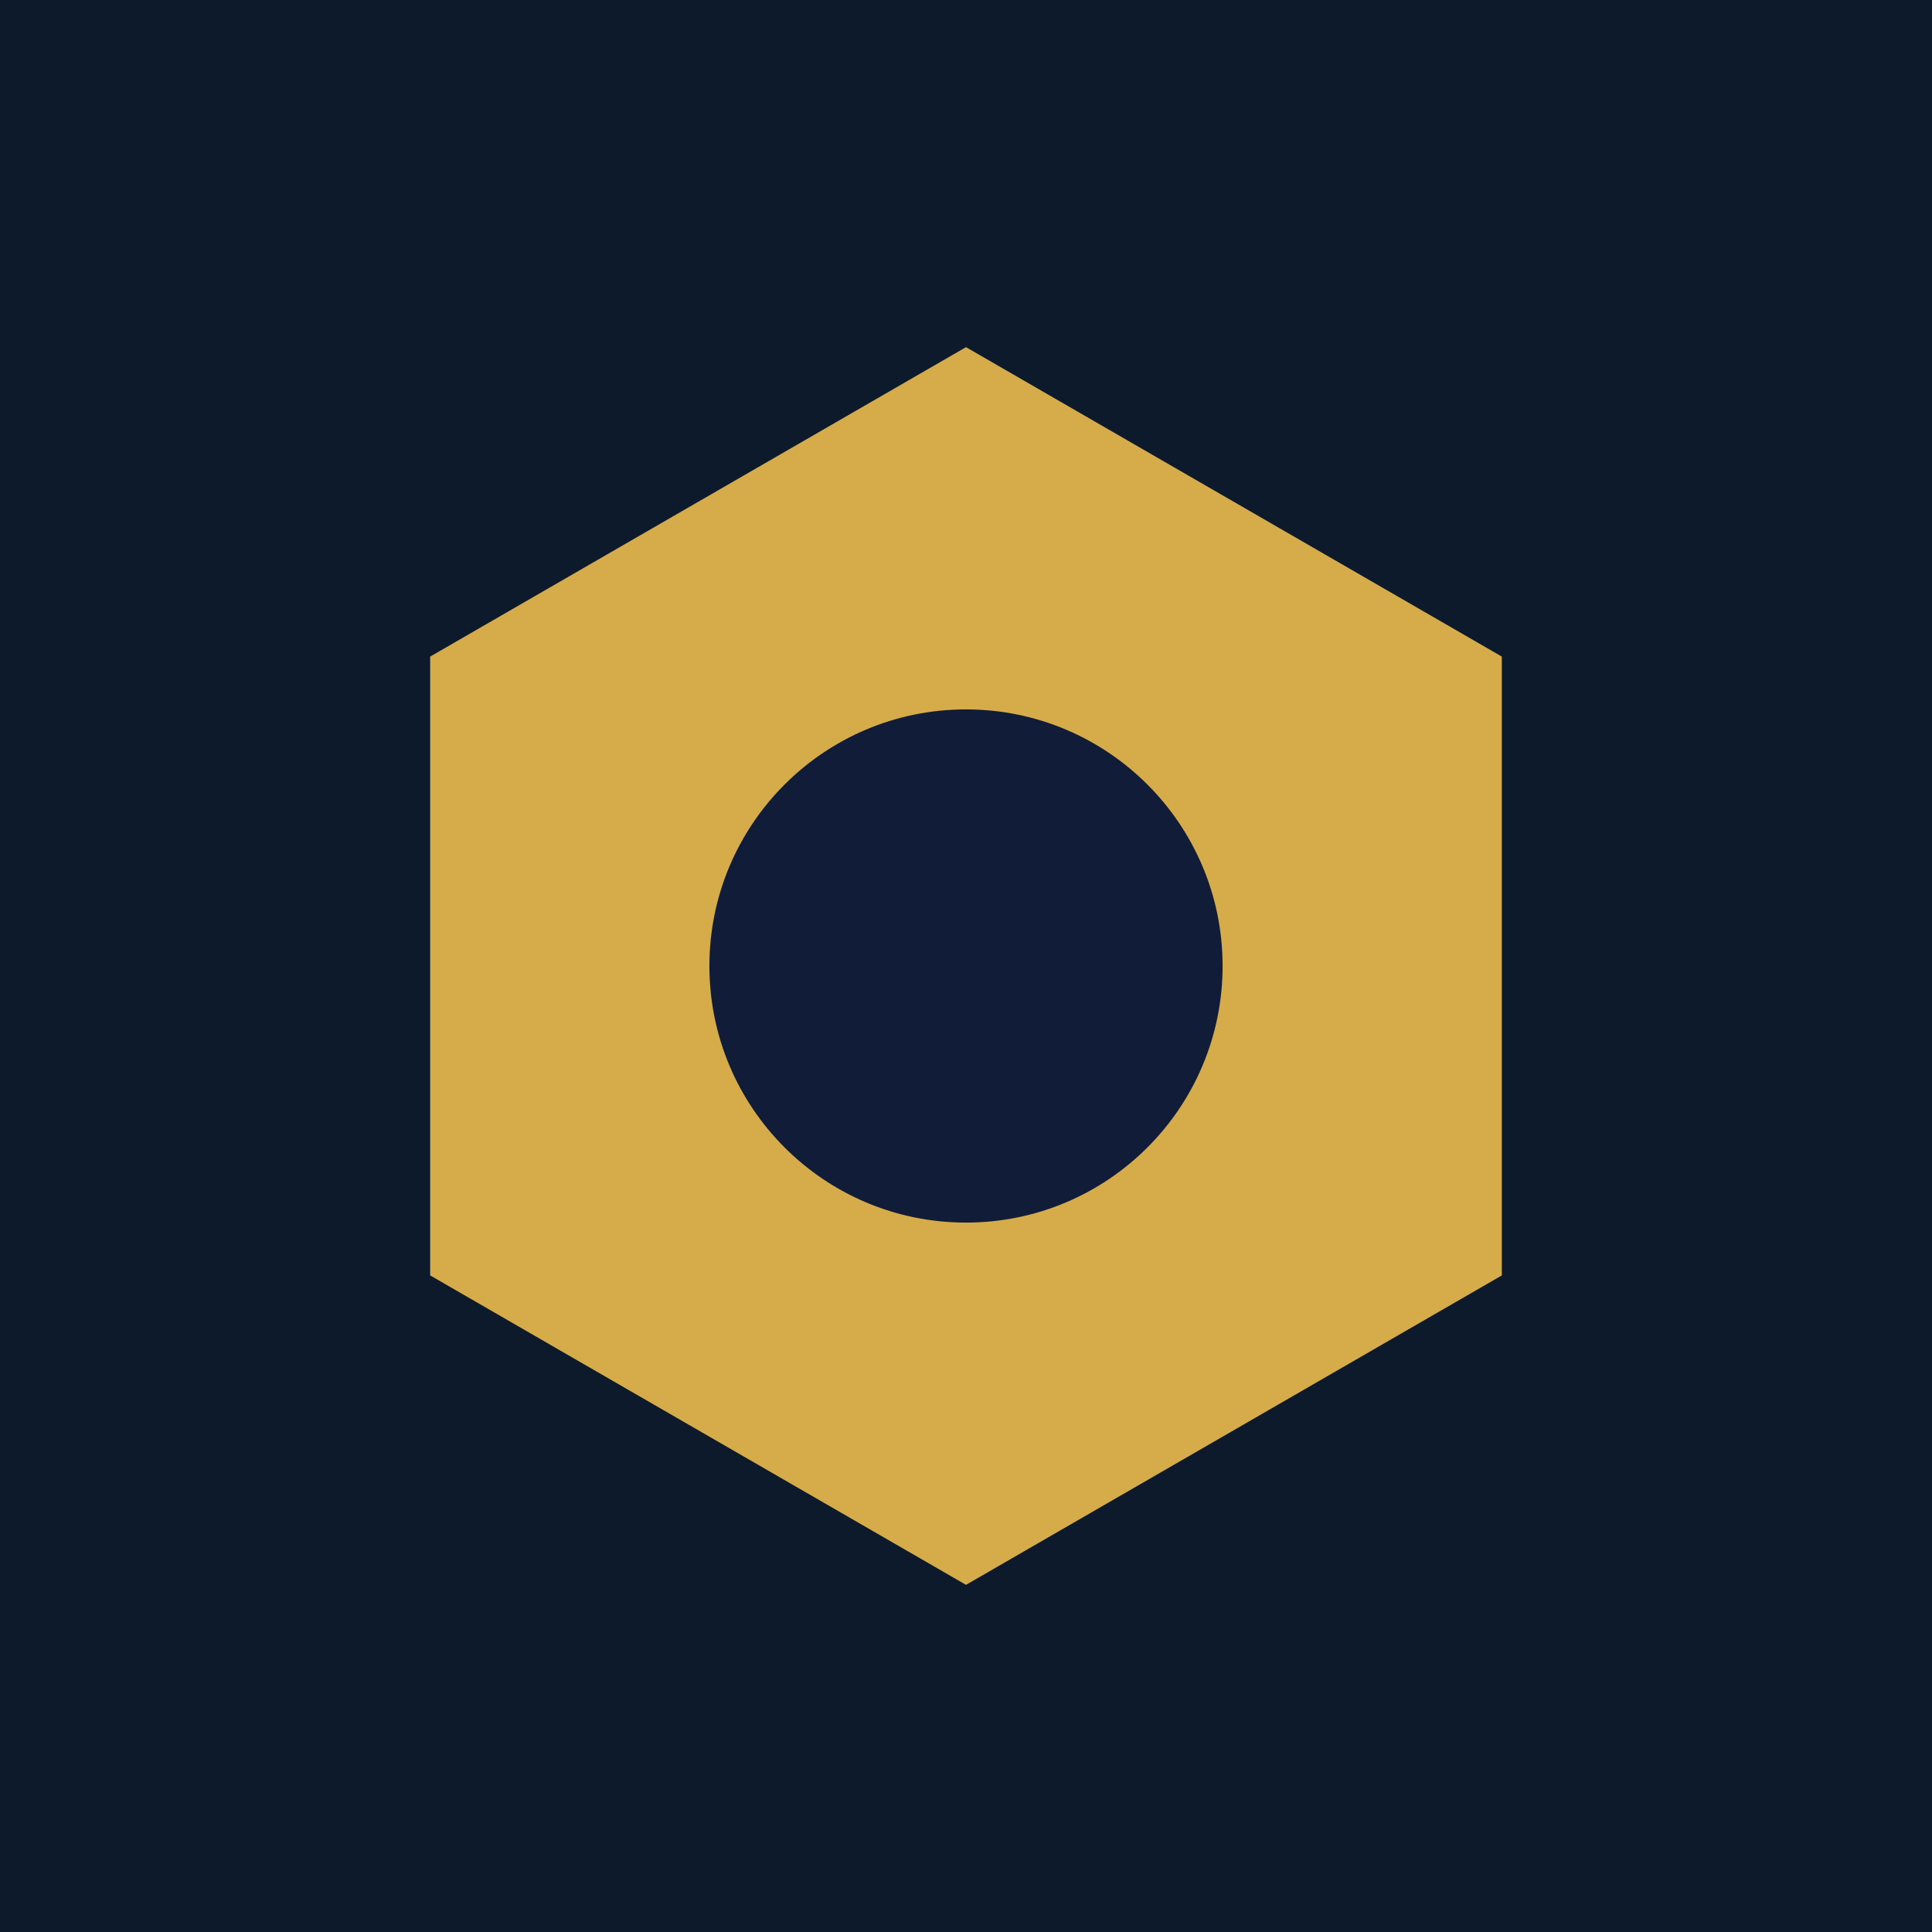
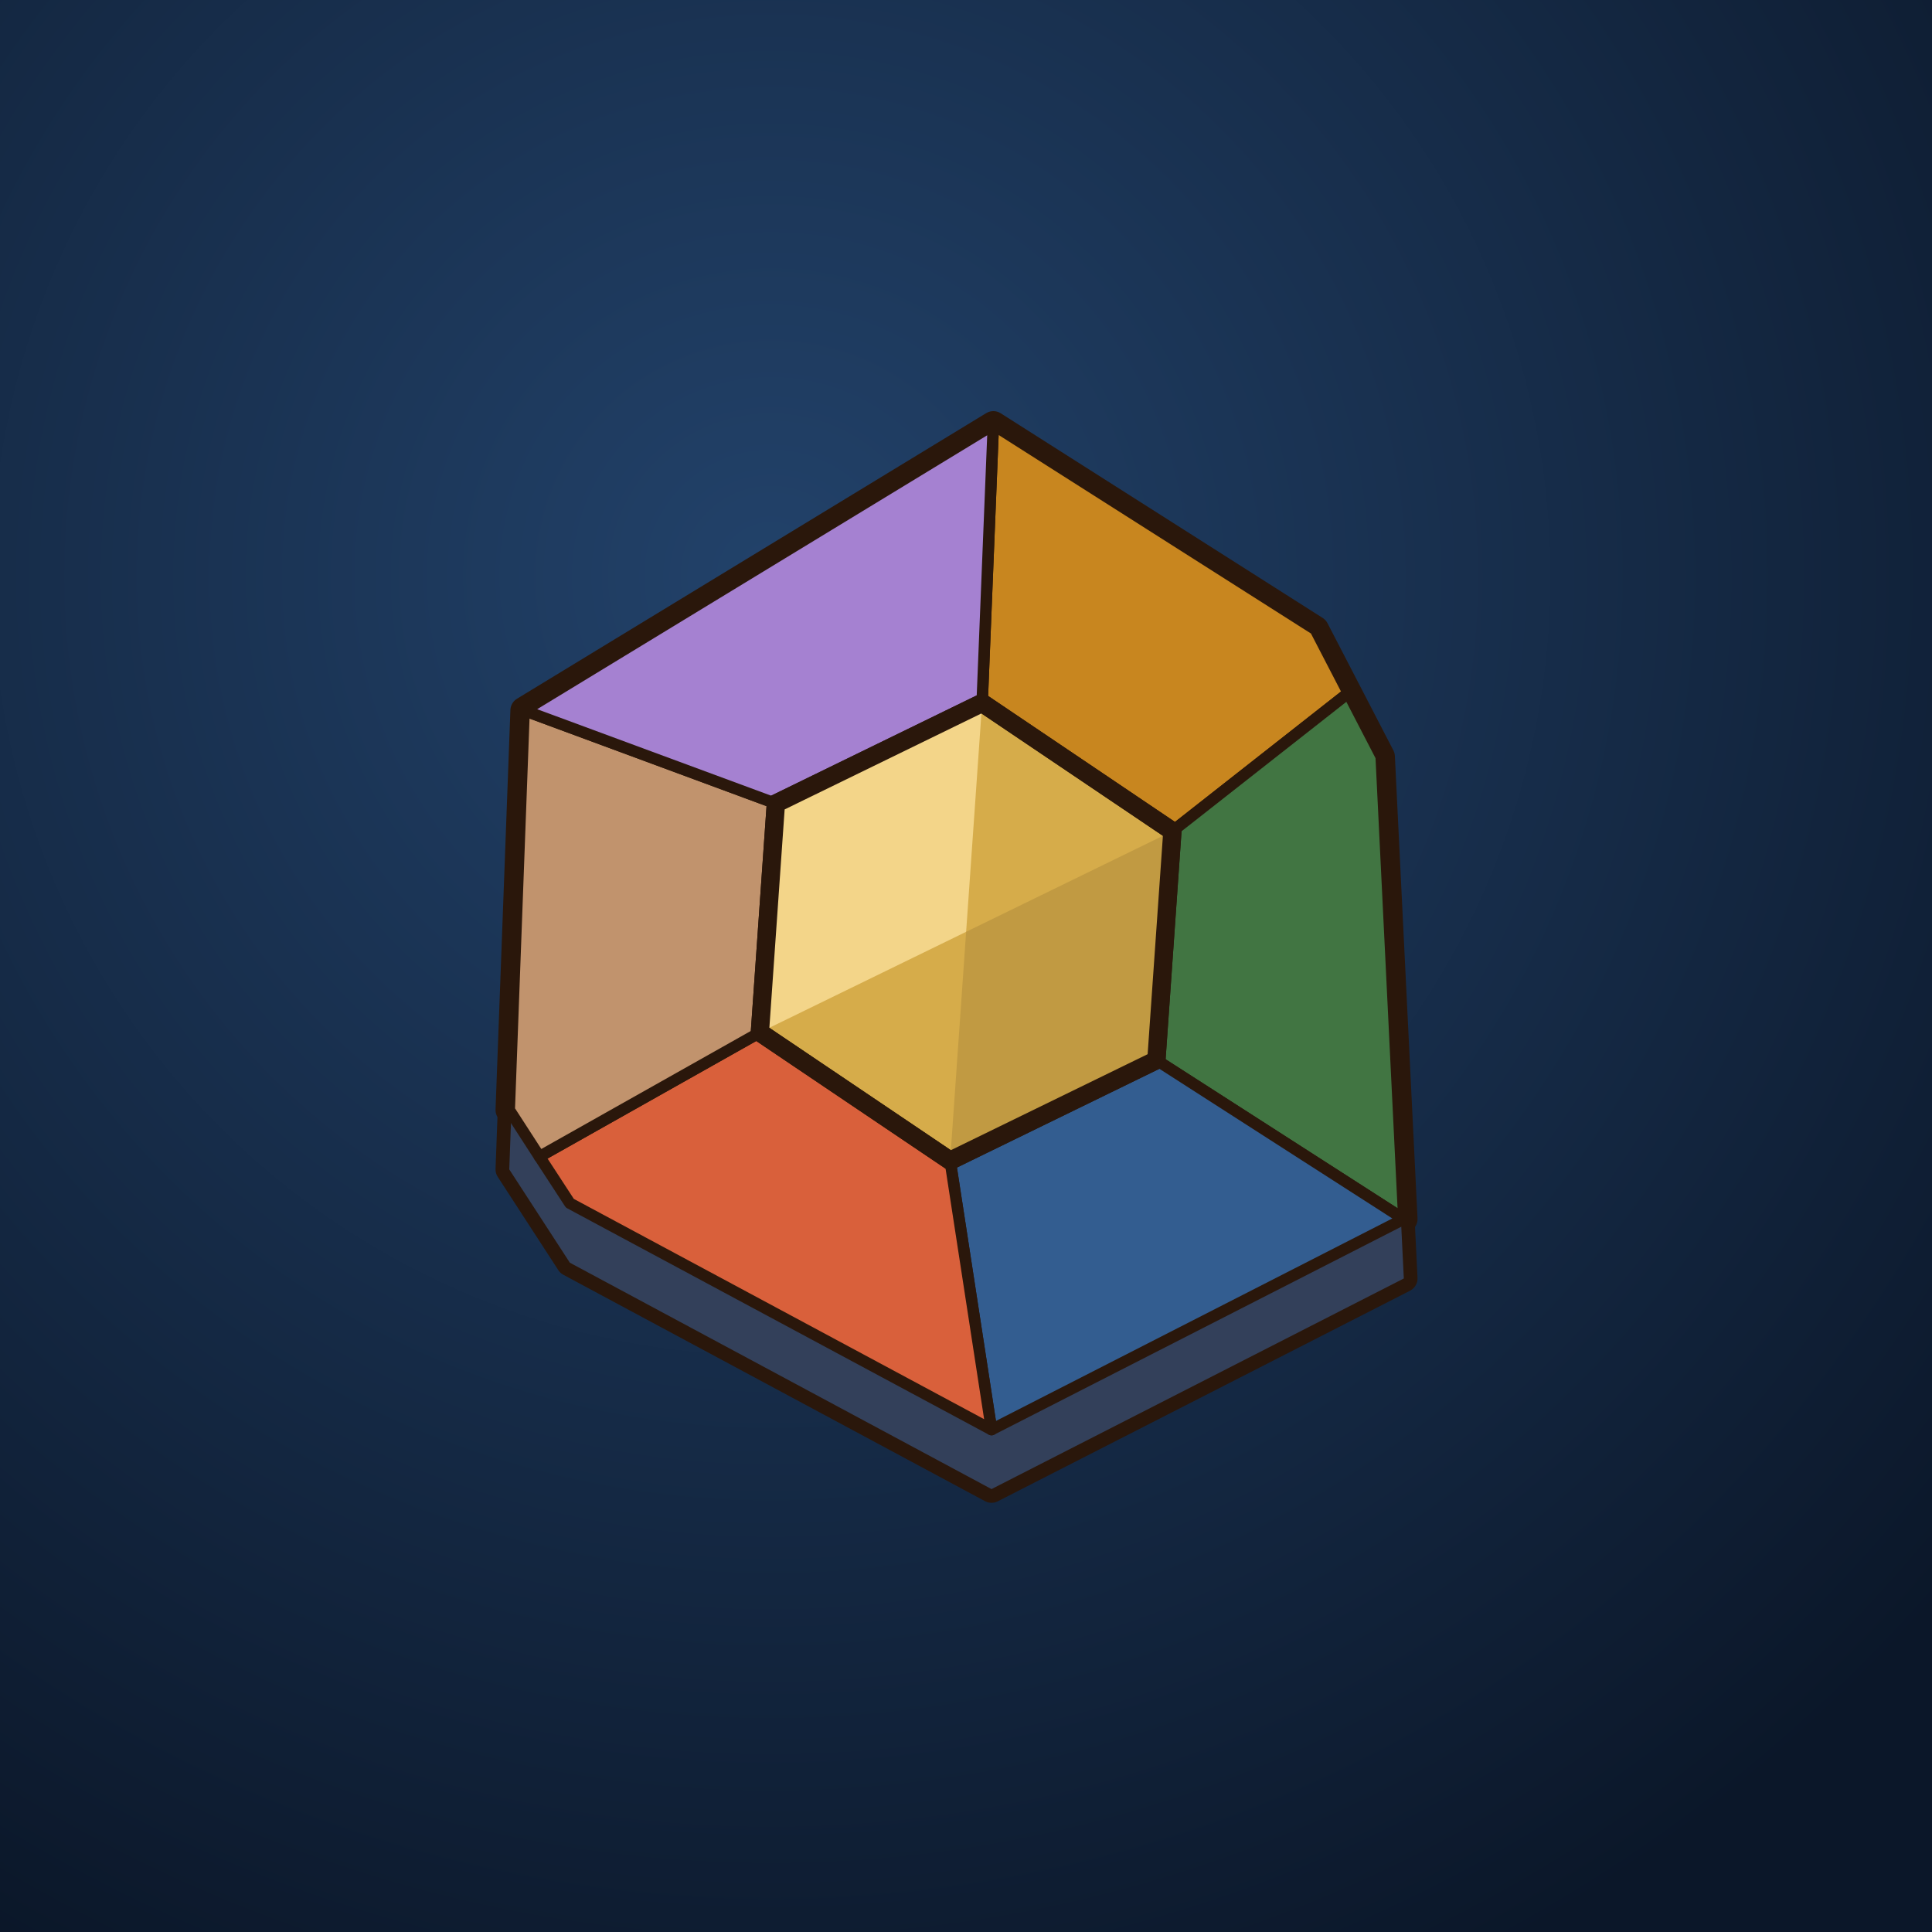
- <svg xmlns="http://www.w3.org/2000/svg" viewBox="0 0 512 512">
-   <rect width="512" height="512" fill="#0d1a2c" />
-   <path d="M256 92L398 174V338L256 420L114 338V174Z" fill="#d6ac4a" />
-   <circle cx="256" cy="256" r="68" fill="#111c38" />
+ <svg xmlns="http://www.w3.org/2000/svg" viewBox="0.0 0.0 512.0 512.0">
+   <defs>
+     <radialGradient id="g" cx="40%" cy="30%" r="80%">
+       <stop offset="0" stop-color="#22426a" />
+       <stop offset="1" stop-color="#0b1729" />
+     </radialGradient>
+   </defs>
+   <rect width="512" height="512" rx="0" fill="url(#g)" />
+   <g transform="translate(100.9 101.5) scale(0.606)">
+     <polygon points="267.9,44.3 408.7,133.8 437.5,189.4 447.4,391.6 267.1,483.7 82.7,384.7 56.2,343.9 62.7,169.2" fill="#2a170b" stroke="#2a170b" stroke-width="12.0" stroke-linejoin="round" />
+     <polygon points="267.9,18.3 408.7,107.8 437.5,163.4 447.4,365.6 267.1,457.7 82.7,358.7 56.2,317.9 62.7,143.2" fill="#2a170b" stroke="#2a170b" stroke-width="12.0" stroke-linejoin="round" />
+     <polygon points="267.9,44.3 408.7,133.8 437.5,189.4 447.4,391.6 267.1,483.7 82.7,384.7 56.2,343.9 62.7,169.2" fill="#33405a" />
+     <polygon points="267.9,18.3 408.7,107.8 437.5,163.4 447.4,365.6 267.1,457.7 82.7,358.7 56.2,317.9 62.7,143.2" fill="#4a5a76" />
+     <polygon points="267.9,18.3 408.7,107.8 423.1,135.6 346.2,196.0 263.0,139.9" fill="#c8861f" stroke="#2a170b" stroke-width="5.0" stroke-linejoin="round" class="face" style="--i:0" />
+     <polygon points="423.1,135.6 437.5,163.4 447.4,365.6 339.2,296.1 346.2,196.0" fill="#417542" stroke="#2a170b" stroke-width="5.0" stroke-linejoin="round" class="face" style="--i:1" />
+     <polygon points="447.4,365.6 267.1,457.7 249.0,340.1 339.2,296.1" fill="#335d90" stroke="#2a170b" stroke-width="5.0" stroke-linejoin="round" class="face" style="--i:2" />
+     <polygon points="267.1,457.7 82.7,358.7 69.4,338.3 165.8,284.0 249.0,340.1" fill="#d9603b" stroke="#2a170b" stroke-width="5.0" stroke-linejoin="round" class="face" style="--i:3" />
+     <polygon points="69.4,338.3 56.2,317.9 62.7,143.2 172.8,183.9 165.8,284.0" fill="#c1936d" stroke="#2a170b" stroke-width="5.0" stroke-linejoin="round" class="face" style="--i:4" />
+     <polygon points="62.7,143.2 267.9,18.3 263.0,139.9 172.8,183.9" fill="#a581d1" stroke="#2a170b" stroke-width="5.0" stroke-linejoin="round" class="face" style="--i:5" />
+     <polygon points="263.0,139.9 346.2,196.0 339.2,296.1 249.0,340.1 165.8,284.0 172.8,183.9" fill="#d6ac4a" stroke="#2a170b" stroke-width="8.0" stroke-linejoin="round" class="seventh" />
+     <polygon points="165.8,284.0 172.8,183.9 263.0,139.9 256.0,240.0" fill="#f3d589" />
+     <polygon points="346.2,196.0 339.2,296.1 249.0,340.1 256.0,240.0" fill="#c19a42" />
+     <polygon points="263.0,139.9 346.2,196.0 339.2,296.1 249.0,340.1 165.8,284.0 172.8,183.9" fill="none" stroke="#2a170b" stroke-width="8.0" stroke-linejoin="round" />
+   </g>
</svg>
